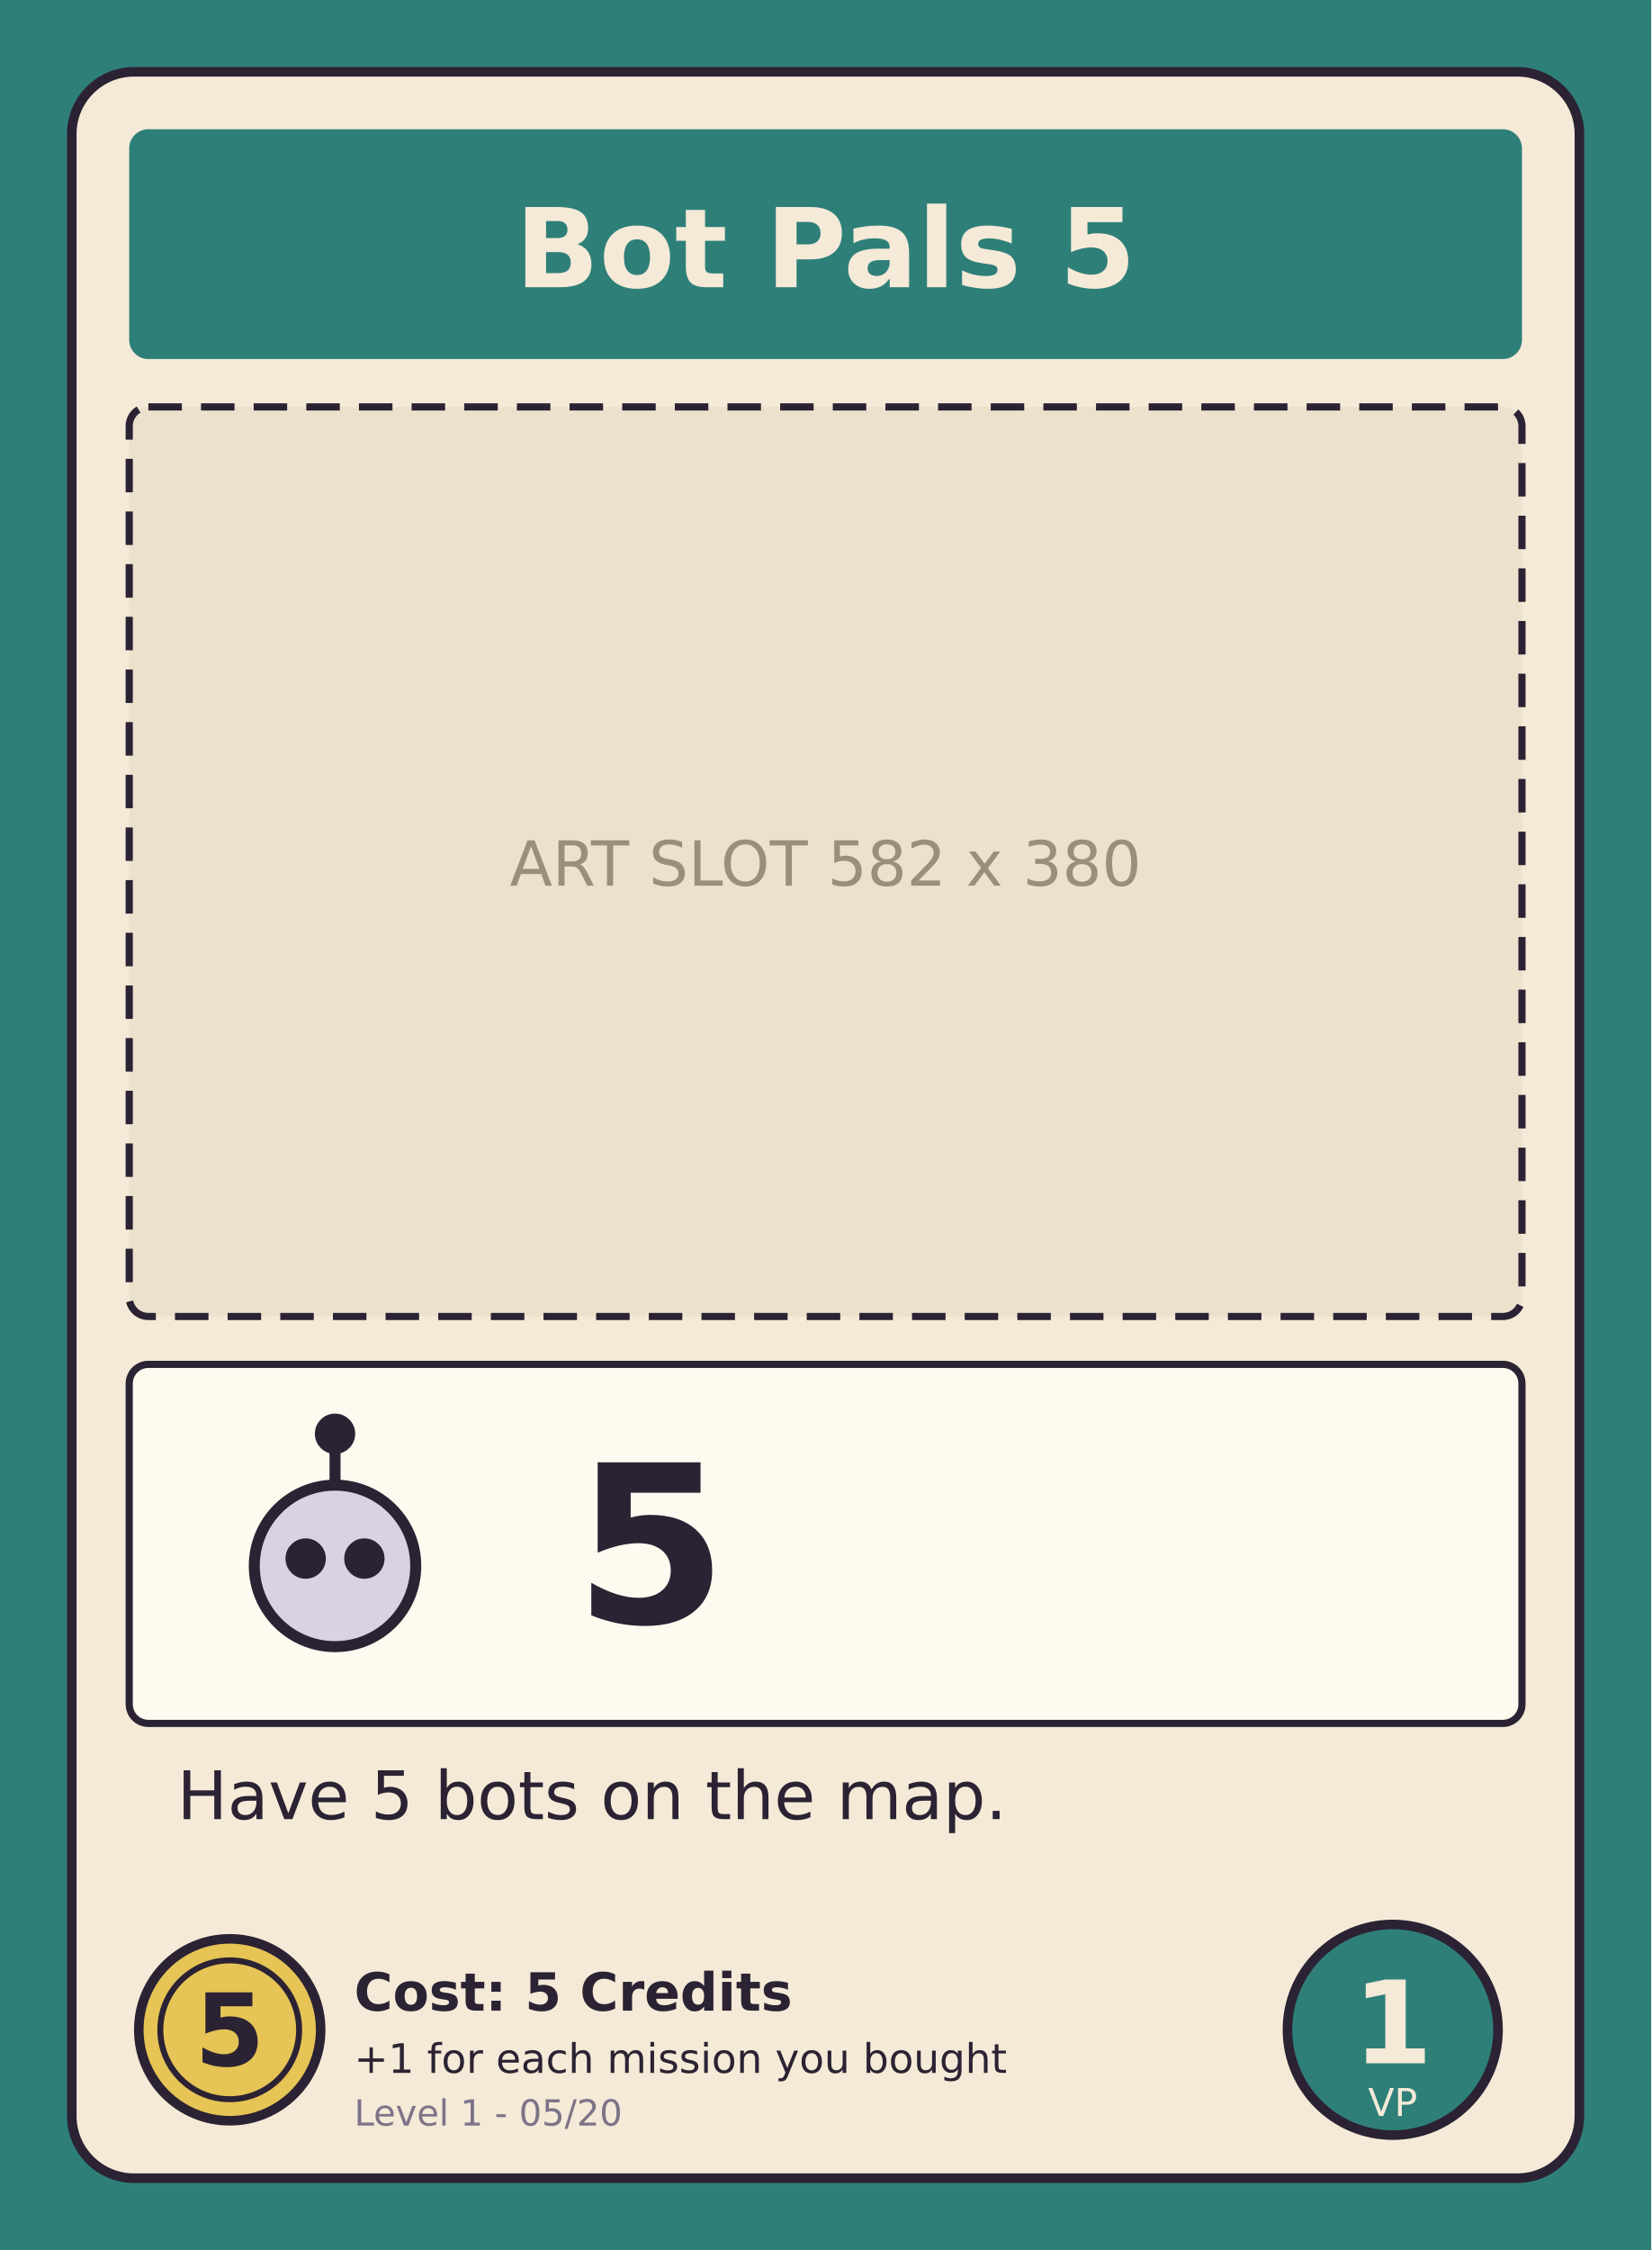
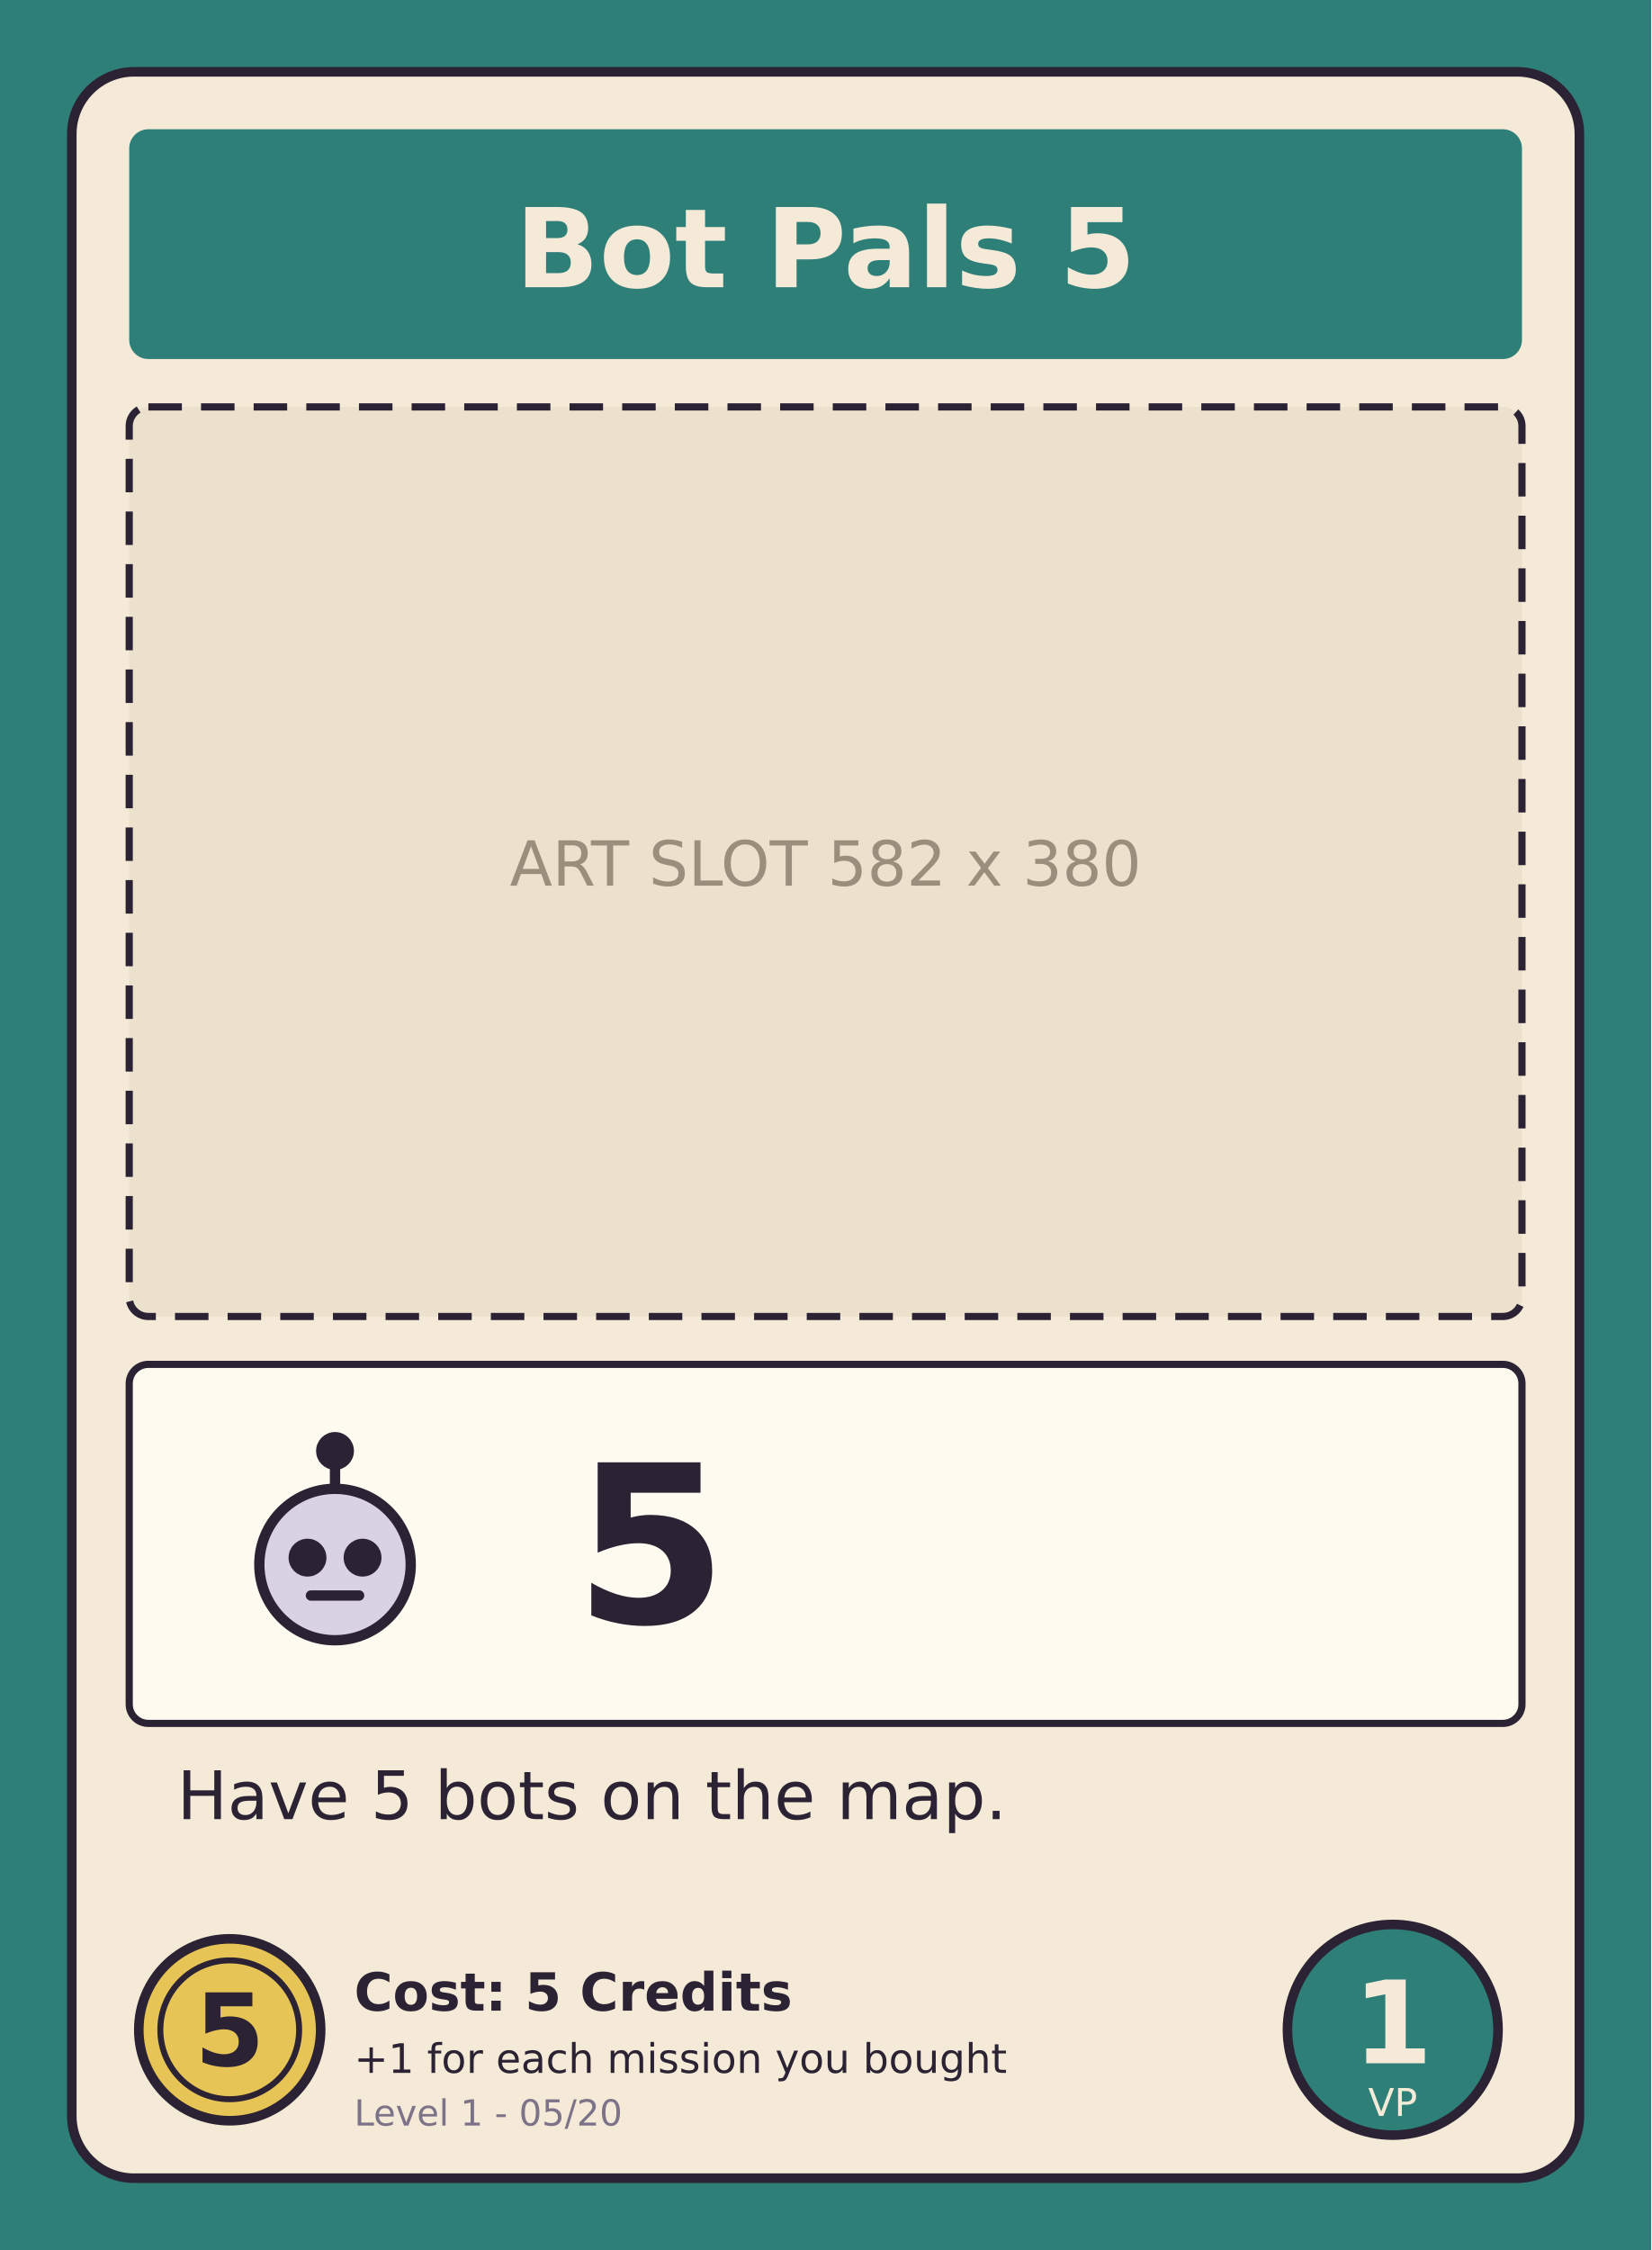
<svg xmlns="http://www.w3.org/2000/svg" viewBox="0 0 690 940" width="69.0mm" height="94.0mm" font-family="DejaVu Sans, Arial, sans-serif">
  <rect id="bleed" x="0" y="0" width="690" height="940" fill="#2f7f79" />
  <rect id="trim" x="30" y="30" width="630" height="880" rx="26" fill="#f4ead7" stroke="#2b2233" stroke-width="4" />
  <rect x="54" y="54" width="582" height="96" rx="8" fill="#2f7f79" />
  <text x="345.0" y="120" text-anchor="middle" font-size="46" font-weight="bold" fill="#f4ead7">Bot Pals 5</text>
  <g id="art-slot">
    <rect x="54" y="170" width="582" height="380" rx="8" fill="#ebe1cd" stroke="#2b2233" stroke-width="3" stroke-dasharray="14 8" />
    <text class="placeholder" x="345.0" y="370" text-anchor="middle" font-size="26" fill="#9a8f7c">ART SLOT 582 x 380</text>
  </g>
  <rect x="54" y="570" width="582" height="150" rx="8" fill="#fffaf0" stroke="#2b2233" stroke-width="3" />
-   <g transform="translate(140,645) scale(1.533333)" stroke="#2b2233" stroke-width="3" stroke-linejoin="round" fill="none">
-     <circle cx="0" cy="6" r="22" fill="#d9d2e3" />
-     <line x1="0" y1="-16" x2="0" y2="-28" />
-     <circle cx="0" cy="-30" r="4" fill="#2b2233" />
+   <g transform="translate(140.0,645.0) scale(1.438)" stroke="#2b2233" stroke-width="3" stroke-linejoin="round" stroke-linecap="round" fill="none">
+     <circle cy="6" r="22" fill="#d9d2e3" />
+     <path d="M0 -16 V-24" />
+     <circle cy="-27" r="4" fill="#2b2233" />
    <circle cx="-8" cy="4" r="4" fill="#2b2233" />
    <circle cx="8" cy="4" r="4" fill="#2b2233" />
+     <path d="M-7 15 H7" fill="none" />
  </g>
  <text x="240" y="678" font-size="92" font-weight="bold" fill="#2b2233">5</text>
  <text x="74" y="760" font-size="28" fill="#2b2233">Have 5 bots on the map.</text>
  <g id="cost">
    <circle cx="96" cy="848" r="38" fill="#e6c455" stroke="#2b2233" stroke-width="4" />
    <circle cx="96" cy="848" r="29" fill="none" stroke="#2b2233" stroke-width="2.5" />
    <text x="96" y="863" text-anchor="middle" font-size="42" font-weight="bold" fill="#2b2233">5</text>
  </g>
  <text x="148" y="840" font-size="22" font-weight="bold" fill="#2b2233">Cost: 5 Credits</text>
  <text x="148" y="866" font-size="17" fill="#2b2233">+1 for each mission you bought</text>
  <text x="148" y="888" font-size="15" fill="#7d7388">Level 1  -  05/20</text>
  <circle cx="582" cy="848" r="44" fill="#2f7f79" stroke="#2b2233" stroke-width="4" />
  <text x="582" y="862" text-anchor="middle" font-size="48" font-weight="bold" fill="#f4ead7">1</text>
  <text x="582" y="884" text-anchor="middle" font-size="16" fill="#f4ead7">VP</text>
</svg>
